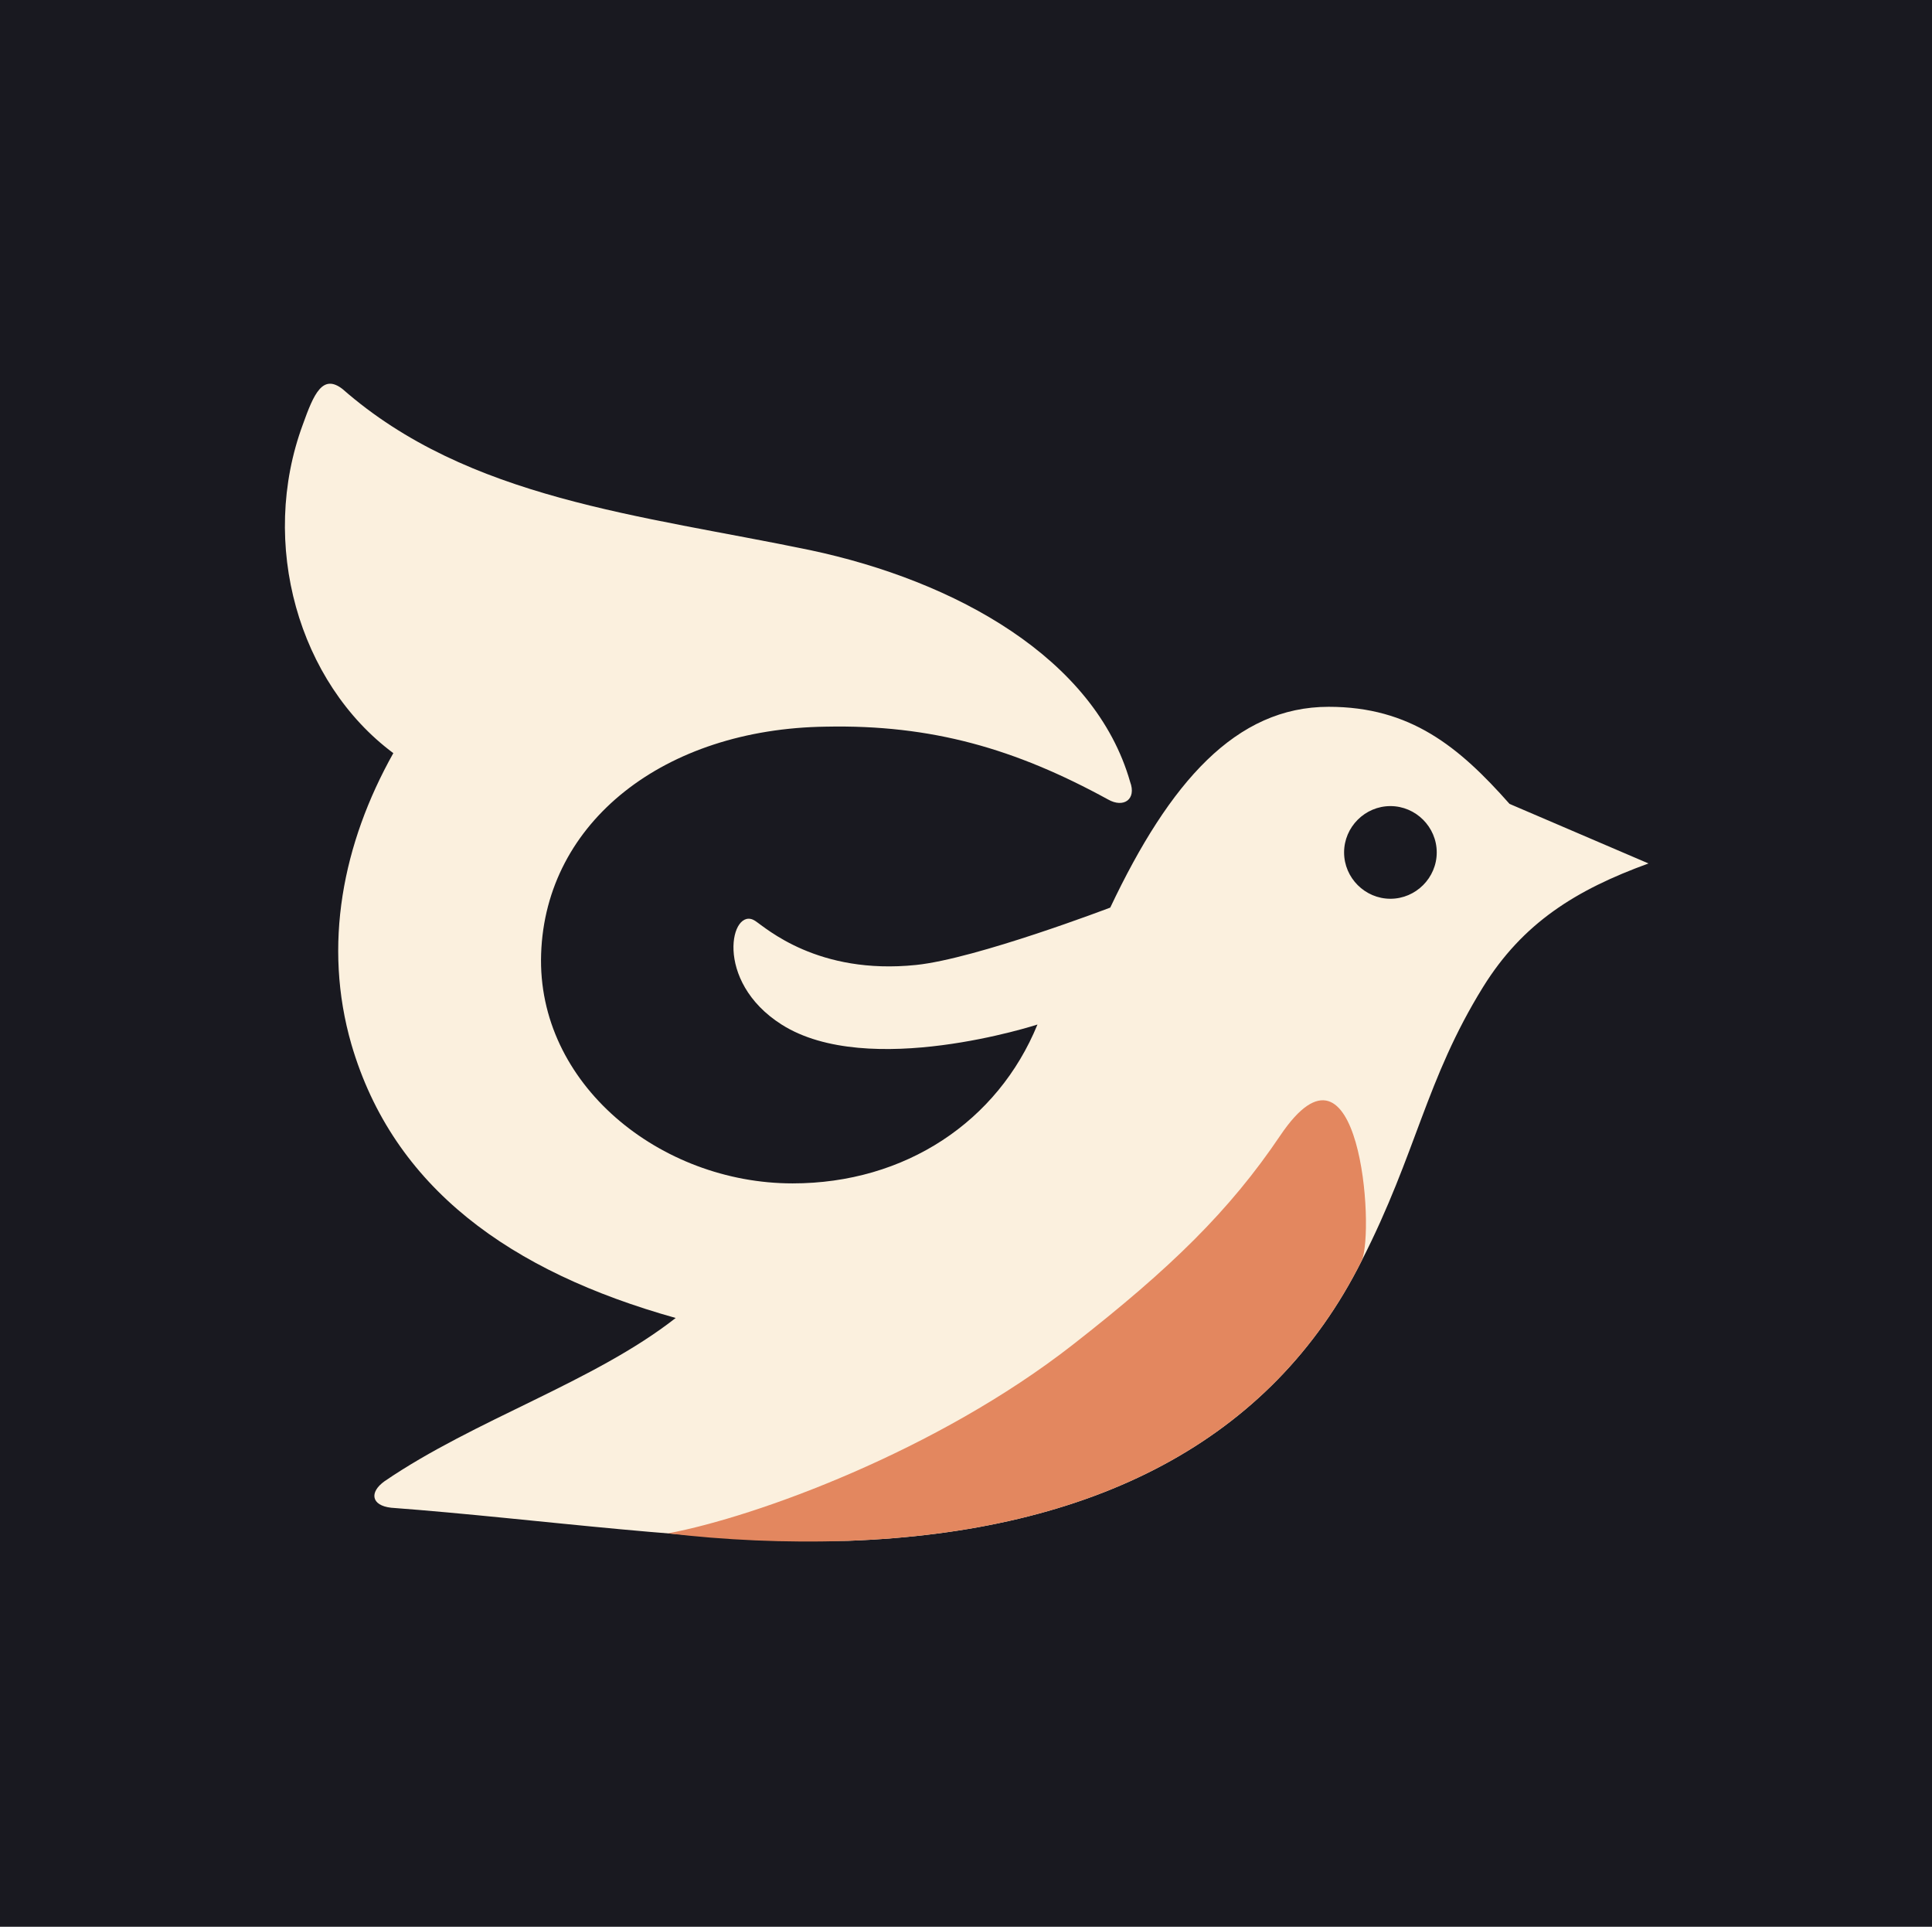
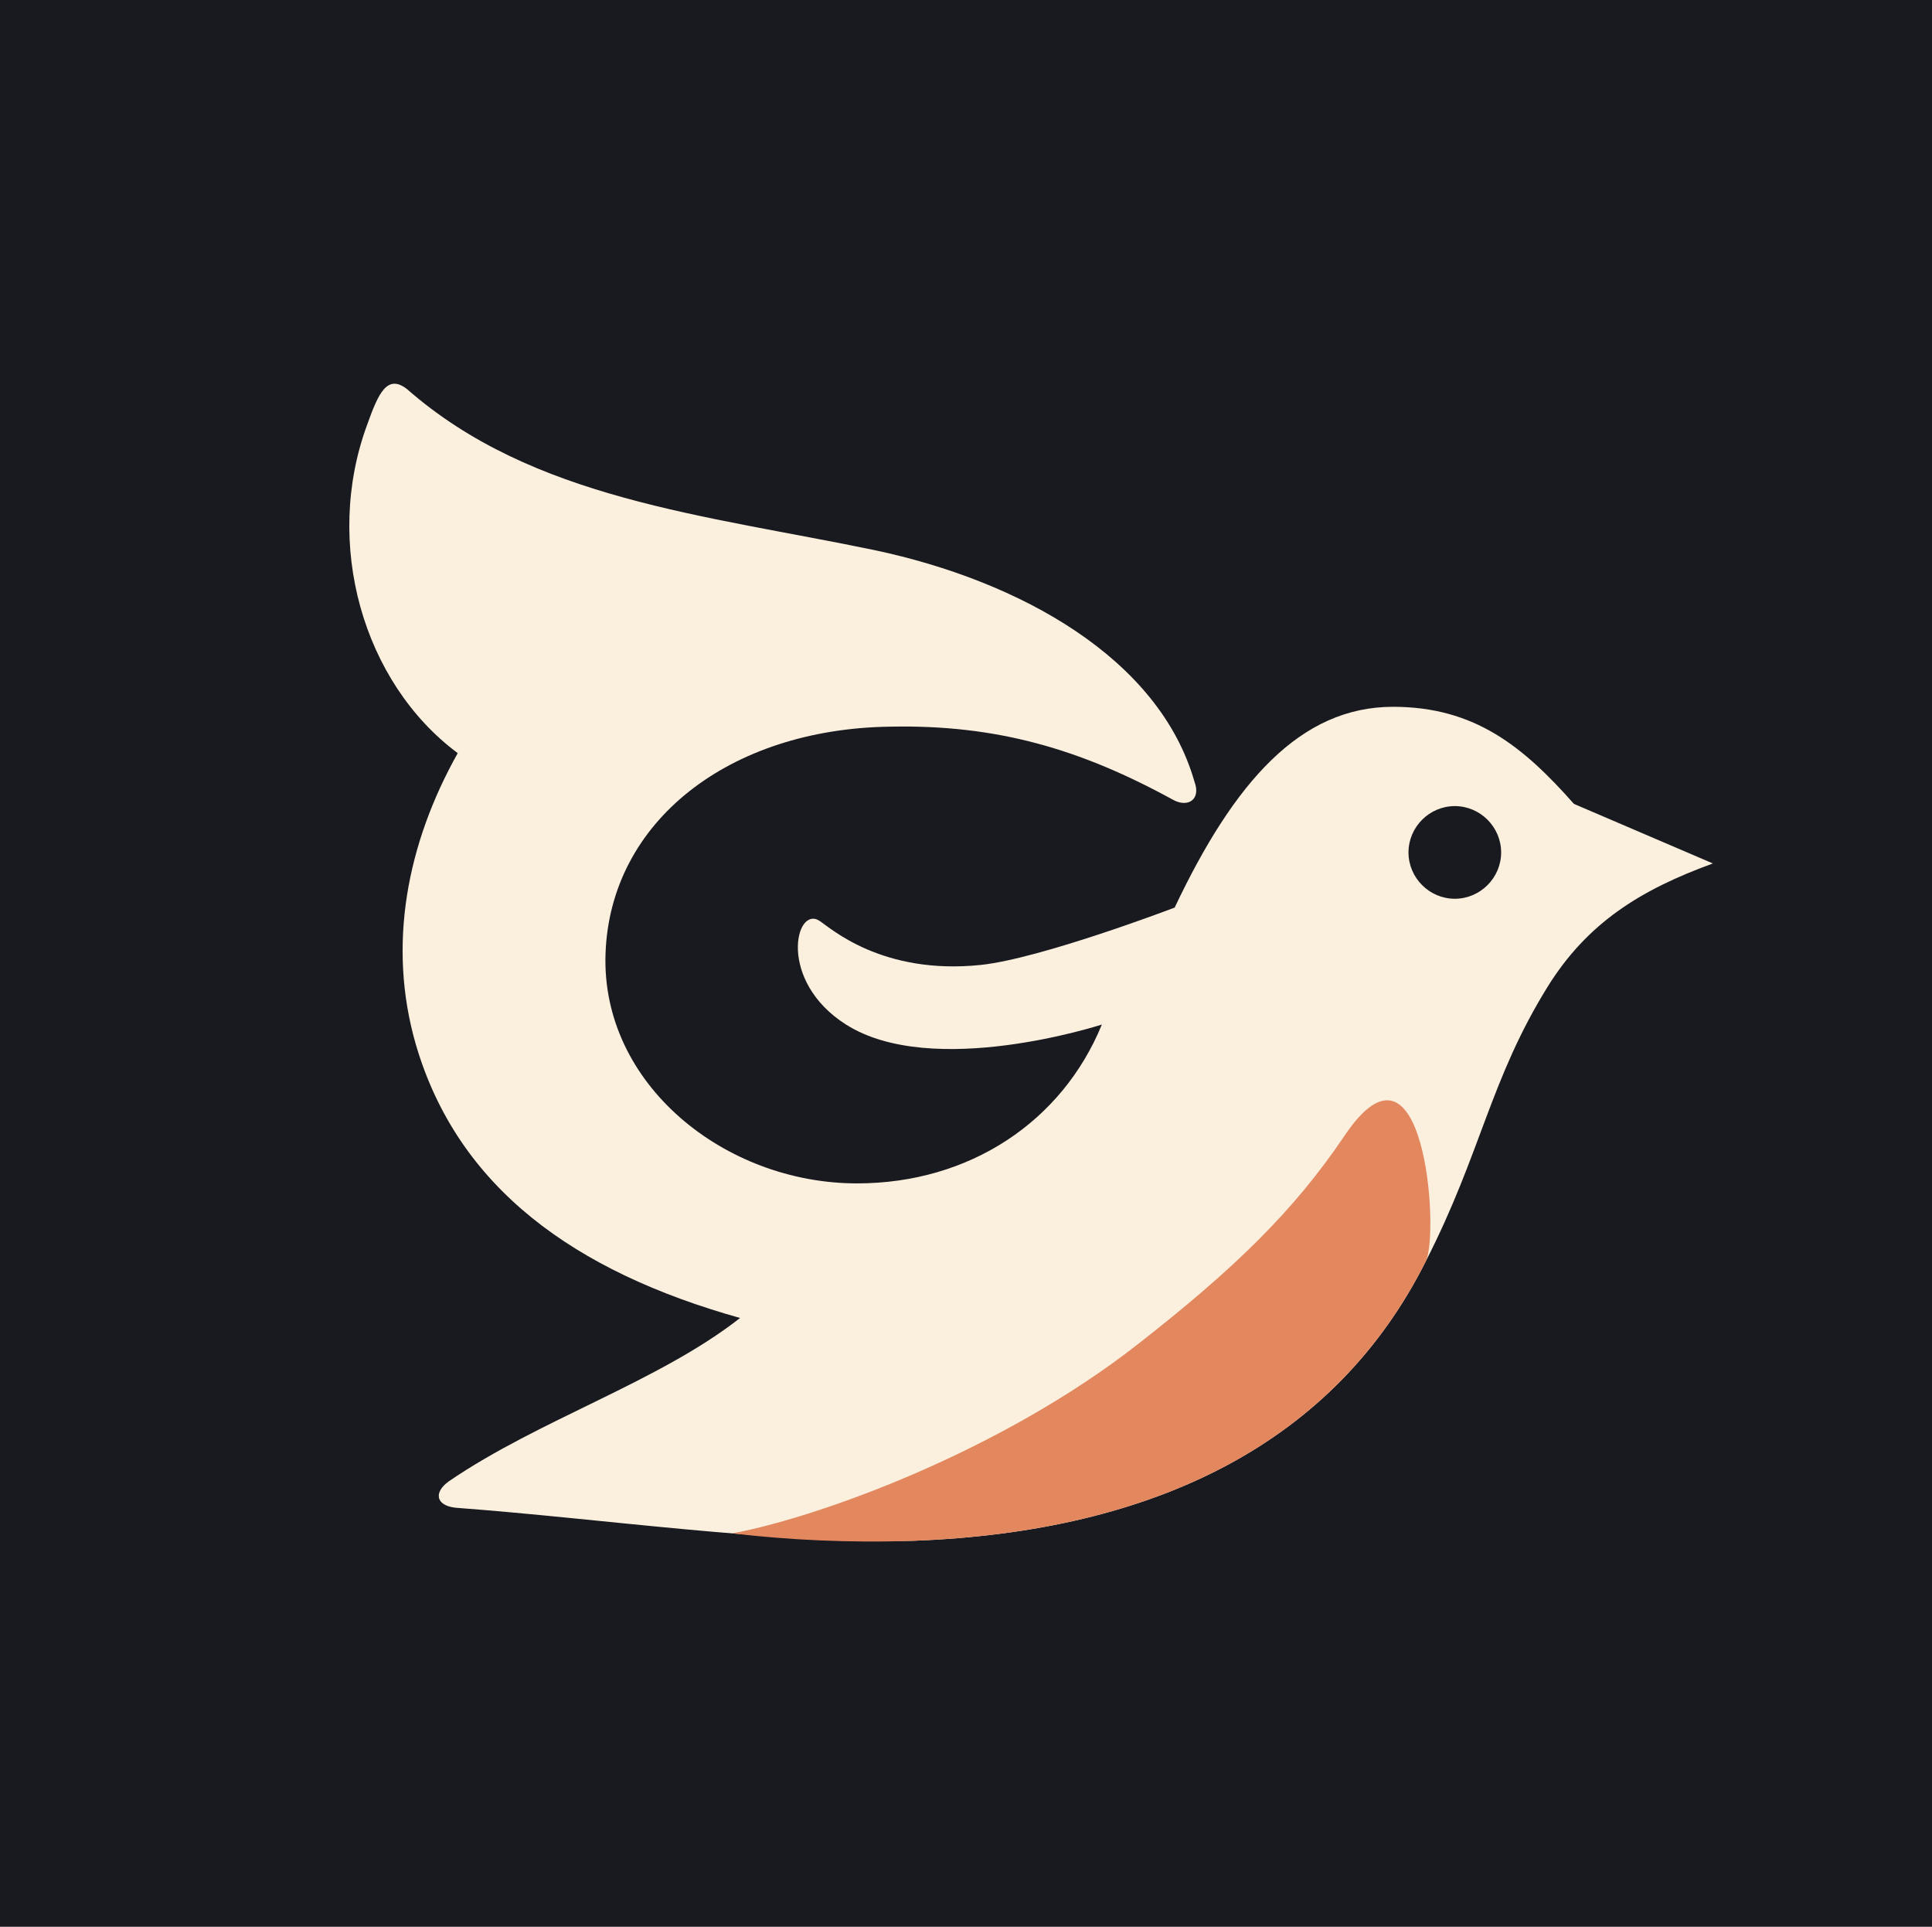
<svg xmlns="http://www.w3.org/2000/svg" width="100%" height="100%" viewBox="0 0 1026 1023" version="1.1" xml:space="preserve" style="fill-rule:evenodd;clip-rule:evenodd;stroke-linejoin:round;stroke-miterlimit:2;">
  <g id="tile" transform="matrix(1,0,0,1,-114,-119)">
    <rect x="114" y="119" width="1026" height="1023" style="fill:rgb(25,25,32);" />
  </g>
-   <g id="bird" transform="matrix(1.17148,0,0,1.17148,-231.5982,-203.4382)">
+   <g id="bird" transform="matrix(1.17148,0,0,1.17148,-197.3982,-203.4382)">
    <path d="M353,350C410,400 488,407 565,423C631,437 694,472 710,528C713,536 707,540 700,536C658,513 620,502 572,503C499,504 445,546 443,606C441,665 497,710 557,710C608,710 650,682 668,638C668,638 591.346,662.998 552,638C520.848,618.208 529.073,583.887 540,591C544.95,594.222 568.327,615.622 613,611C640.263,608.179 701,585 701,585C728,528 758,494 800,494C837,494 859,512 882,538L945,565C912,577 888,592 870,621C844,663 840,696 815,745C774,827 693,868 582,872C516,873 442,862 375,857C366,856 365,850 372,845C413,817 467,800 504,771C429,750 376,712 357,647C344,602 353,556 376,515C333,483 315,420 335,366C340,352 344,343 353,350ZM849,560C849,571.52 839.52,581 828,581C816.48,581 807,571.52 807,560C807,548.48 816.48,539 828,539C839.52,539 849,548.48 849,560Z" style="fill:rgb(251,240,222);" />
  </g>
-   <g transform="matrix(1.17148,0,0,1.17148,-231.5982,-203.4382)">
+   <g transform="matrix(1.17148,0,0,1.17148,-197.3982,-203.4382)">
    <g>
      <path id="belly-accent" d="M778.075,688.293C814.002,635.022 821.006,730.985 815,745C774.149,826.702 693.42,867.985 582,872C553.993,873 525.509,871.613 500.545,868.618C540.603,861.07 622.393,831.233 684.002,783.13C728.415,748.454 755.065,722.412 778.075,688.293Z" style="fill:rgb(227,135,95);fill-rule:nonzero;" />
    </g>
  </g>
</svg>
